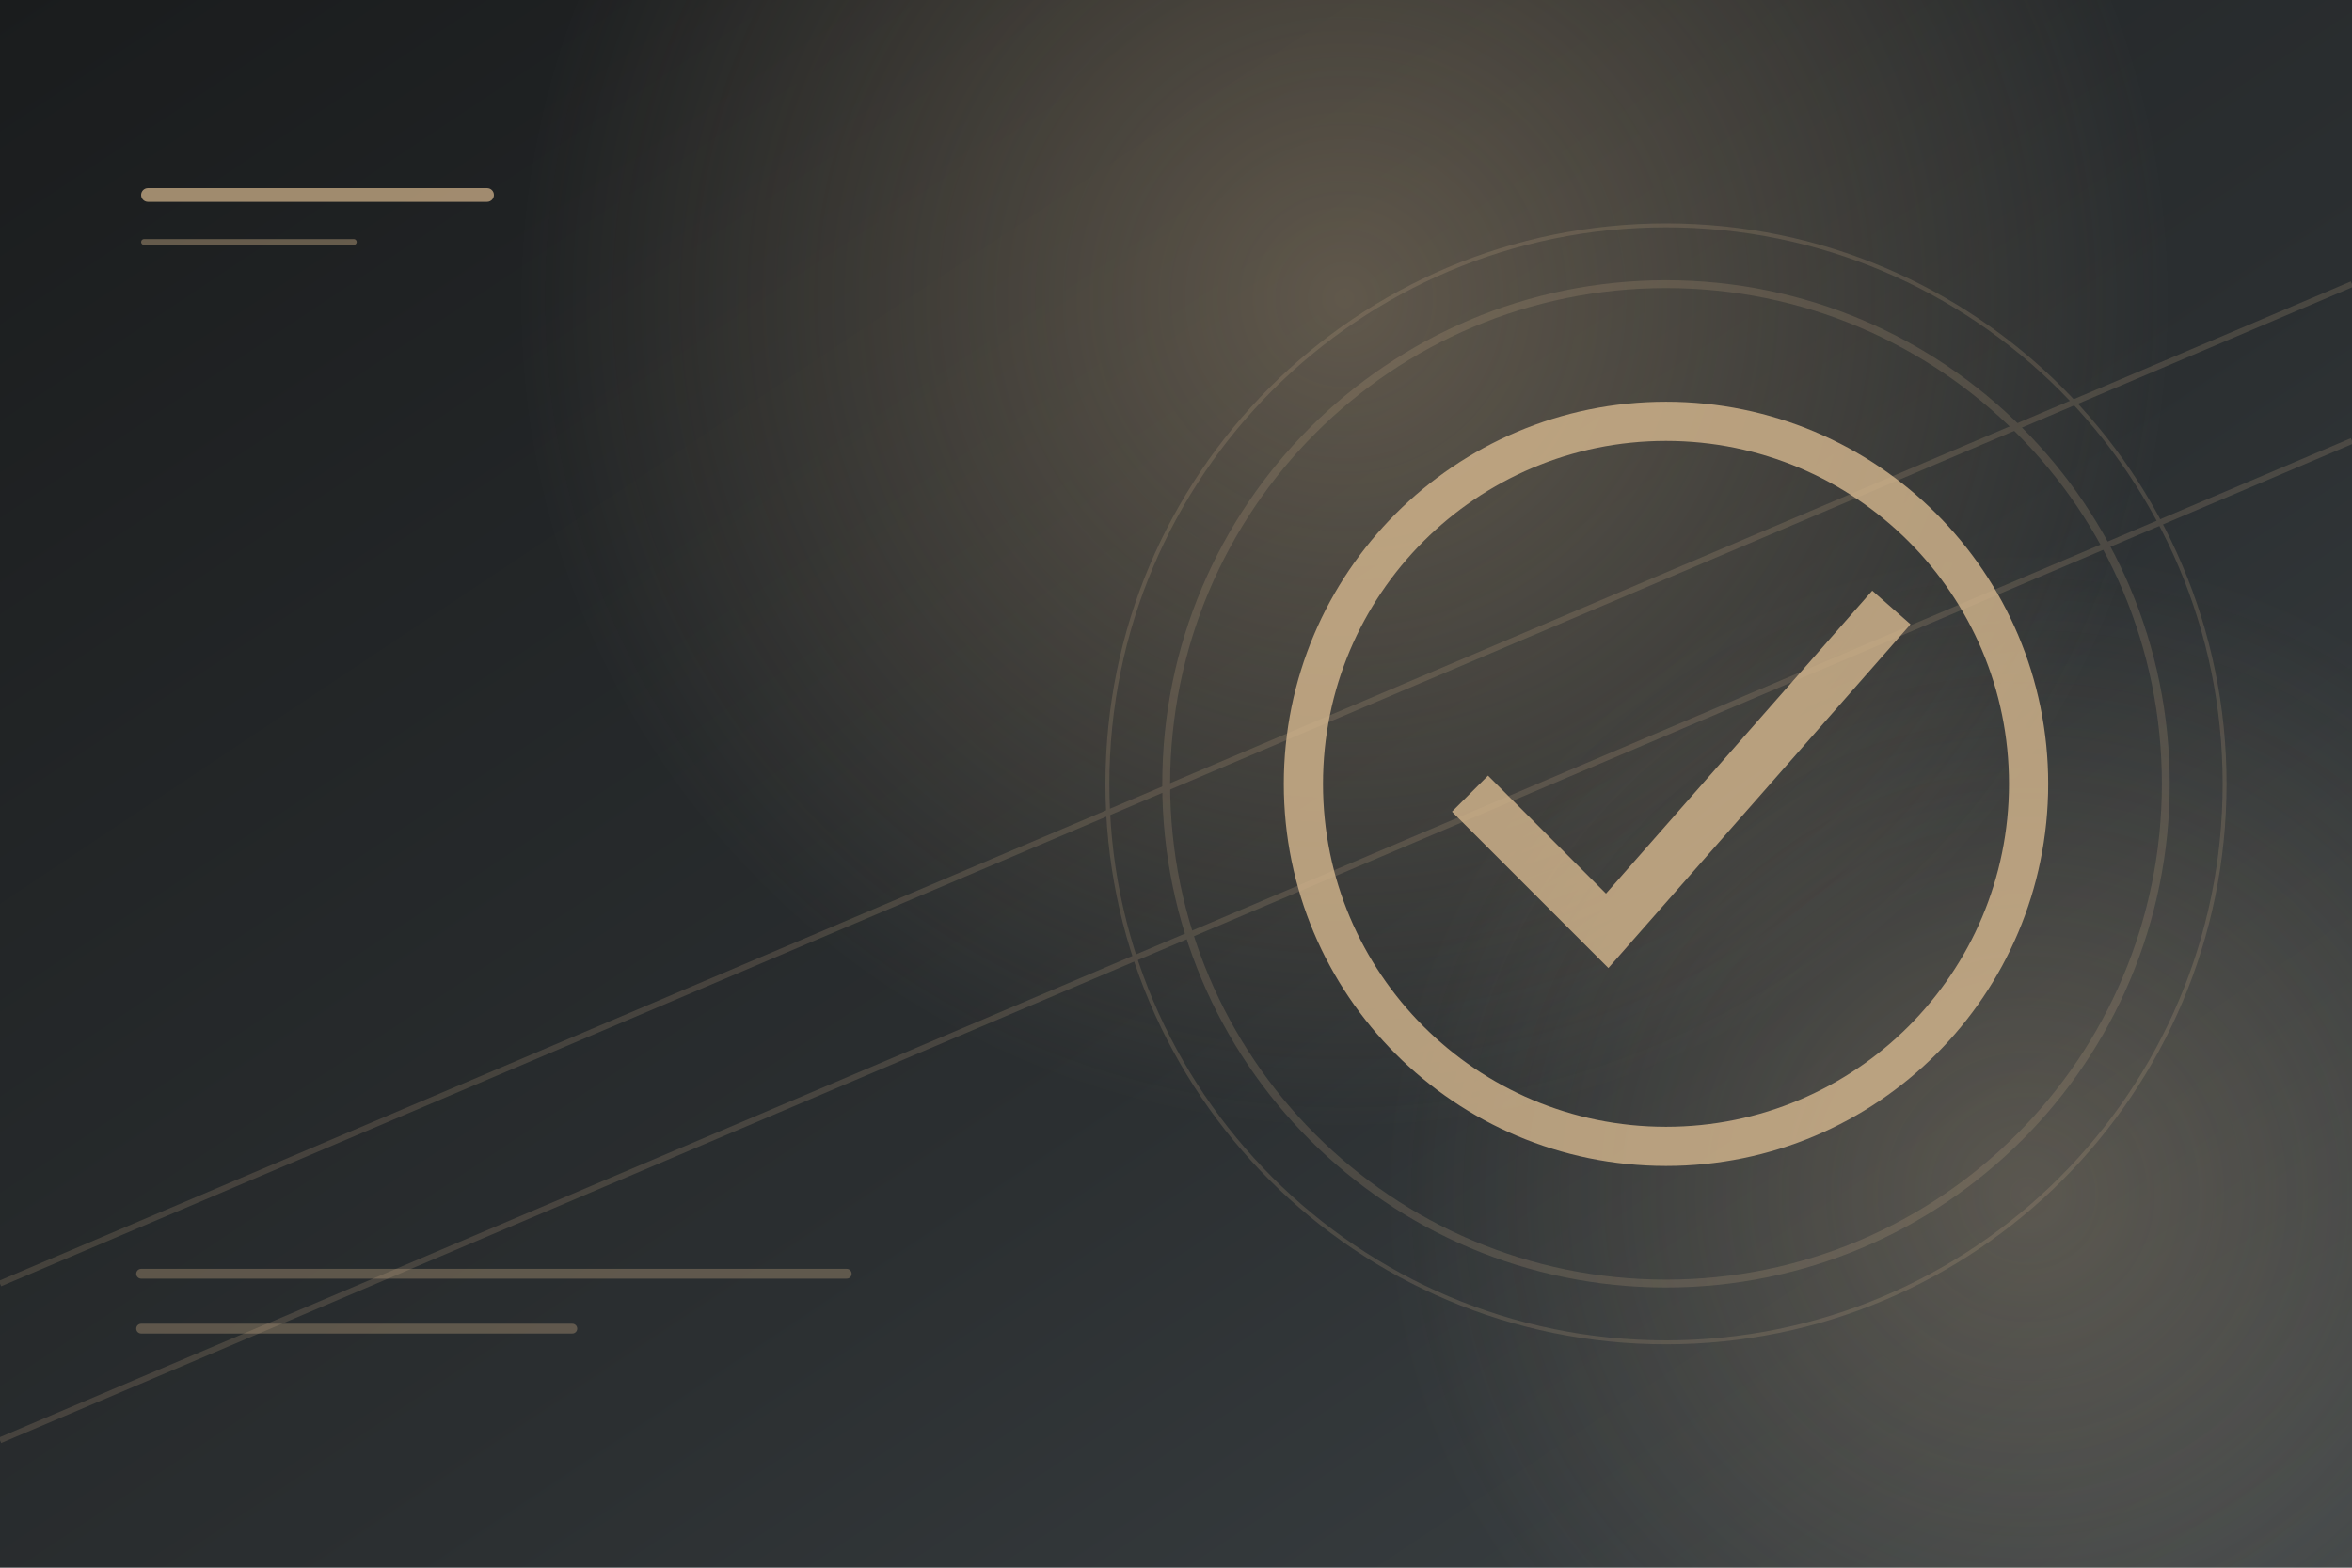
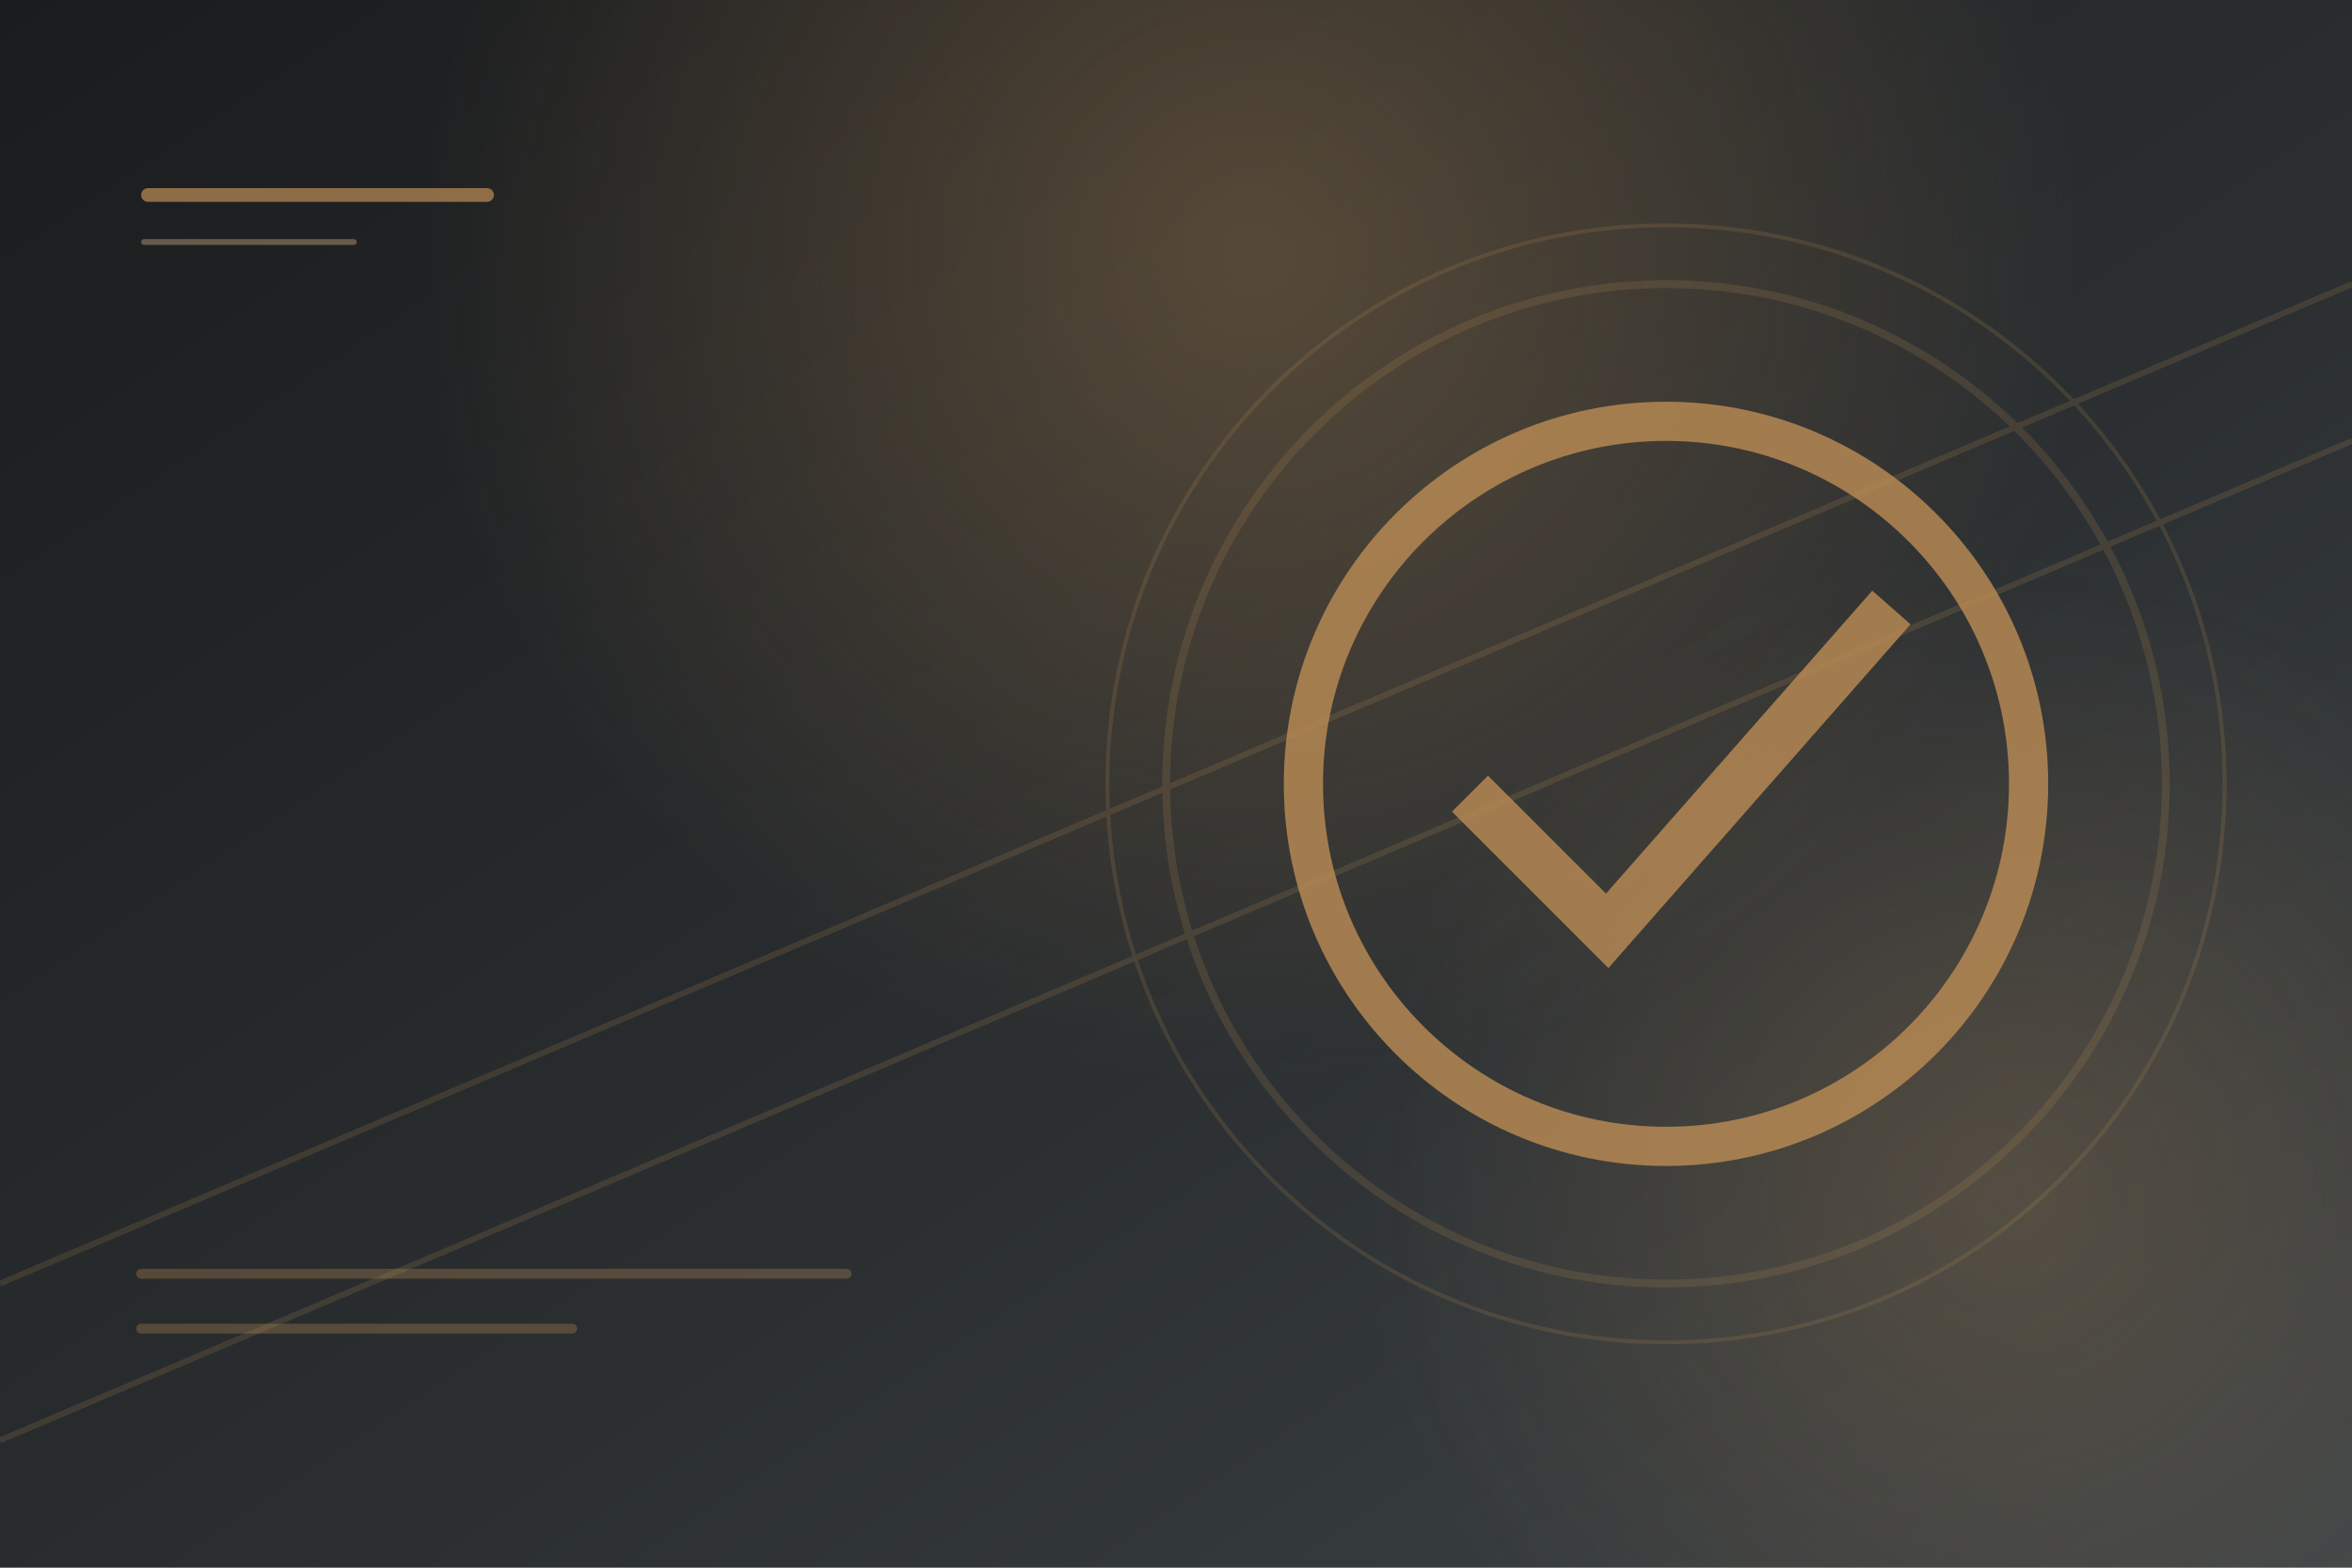
<svg xmlns="http://www.w3.org/2000/svg" width="1200" height="800" viewBox="0 0 1200 800" preserveAspectRatio="xMidYMid meet" role="img" aria-labelledby="title desc">
  <defs>
    <linearGradient id="bg" x1="0" y1="0" x2="1" y2="1">
      <stop stop-color="#1a1c1d" />
      <stop offset=".58" stop-color="#2b2f31" />
      <stop offset="1" stop-color="#3e4447" />
    </linearGradient>
    <radialGradient id="glow">
-       <stop stop-color="#d2b48c" stop-opacity=".34" />
-       <stop offset="1" stop-color="#d2b48c" stop-opacity="0" />
+       <stop stop-color="#b98b54" stop-opacity=".34" />
+       <stop offset="1" stop-color="#b98b54" stop-opacity="0" />
    </radialGradient>
  </defs>
  <rect width="1200" height="800" fill="url(#bg)" />
-   <circle cx="686" cy="154" r="420" fill="url(#glow)" />
-   <circle cx="1035" cy="610" r="330" fill="url(#glow)" opacity=".7" />
-   <g fill="none" stroke="#d2b48c" opacity=".18">
+   <circle cx="638" cy="130" r="420" fill="url(#glow)" />
+   <circle cx="1024" cy="610" r="330" fill="url(#glow)" opacity=".7" />
+   <g fill="none" stroke="#b98b54" opacity=".18">
    <path d="M0 655 1200 145M0 735 1200 225" stroke-width="3" />
    <circle cx="850" cy="400" r="255" stroke-width="4" />
    <circle cx="850" cy="400" r="285" stroke-width="2" />
  </g>
-   <g color="#d2b48c" opacity=".82">
+   <g color="#b98b54" opacity=".82">
    <circle cx="850" cy="400" r="185" fill="none" stroke="currentColor" stroke-width="20" />
    <path d="m750 405 70 70 145-165" fill="none" stroke="currentColor" stroke-width="26" />
  </g>
-   <rect x="72" y="96" width="180" height="7" rx="3.5" fill="#d2b48c" opacity=".72" />
+   <rect x="72" y="96" width="180" height="7" rx="3.5" fill="#b98b54" opacity=".72" />
  <rect x="72" y="122" width="110" height="3" rx="1.5" fill="#d2b48c" opacity=".4" />
-   <path d="M72 650h360M72 678h220" stroke="#d2b48c" stroke-width="5" stroke-linecap="round" opacity=".32" />
+   <path d="M72 650h360M72 678h220" stroke="#b98b54" stroke-width="5" stroke-linecap="round" opacity=".32" />
</svg>
